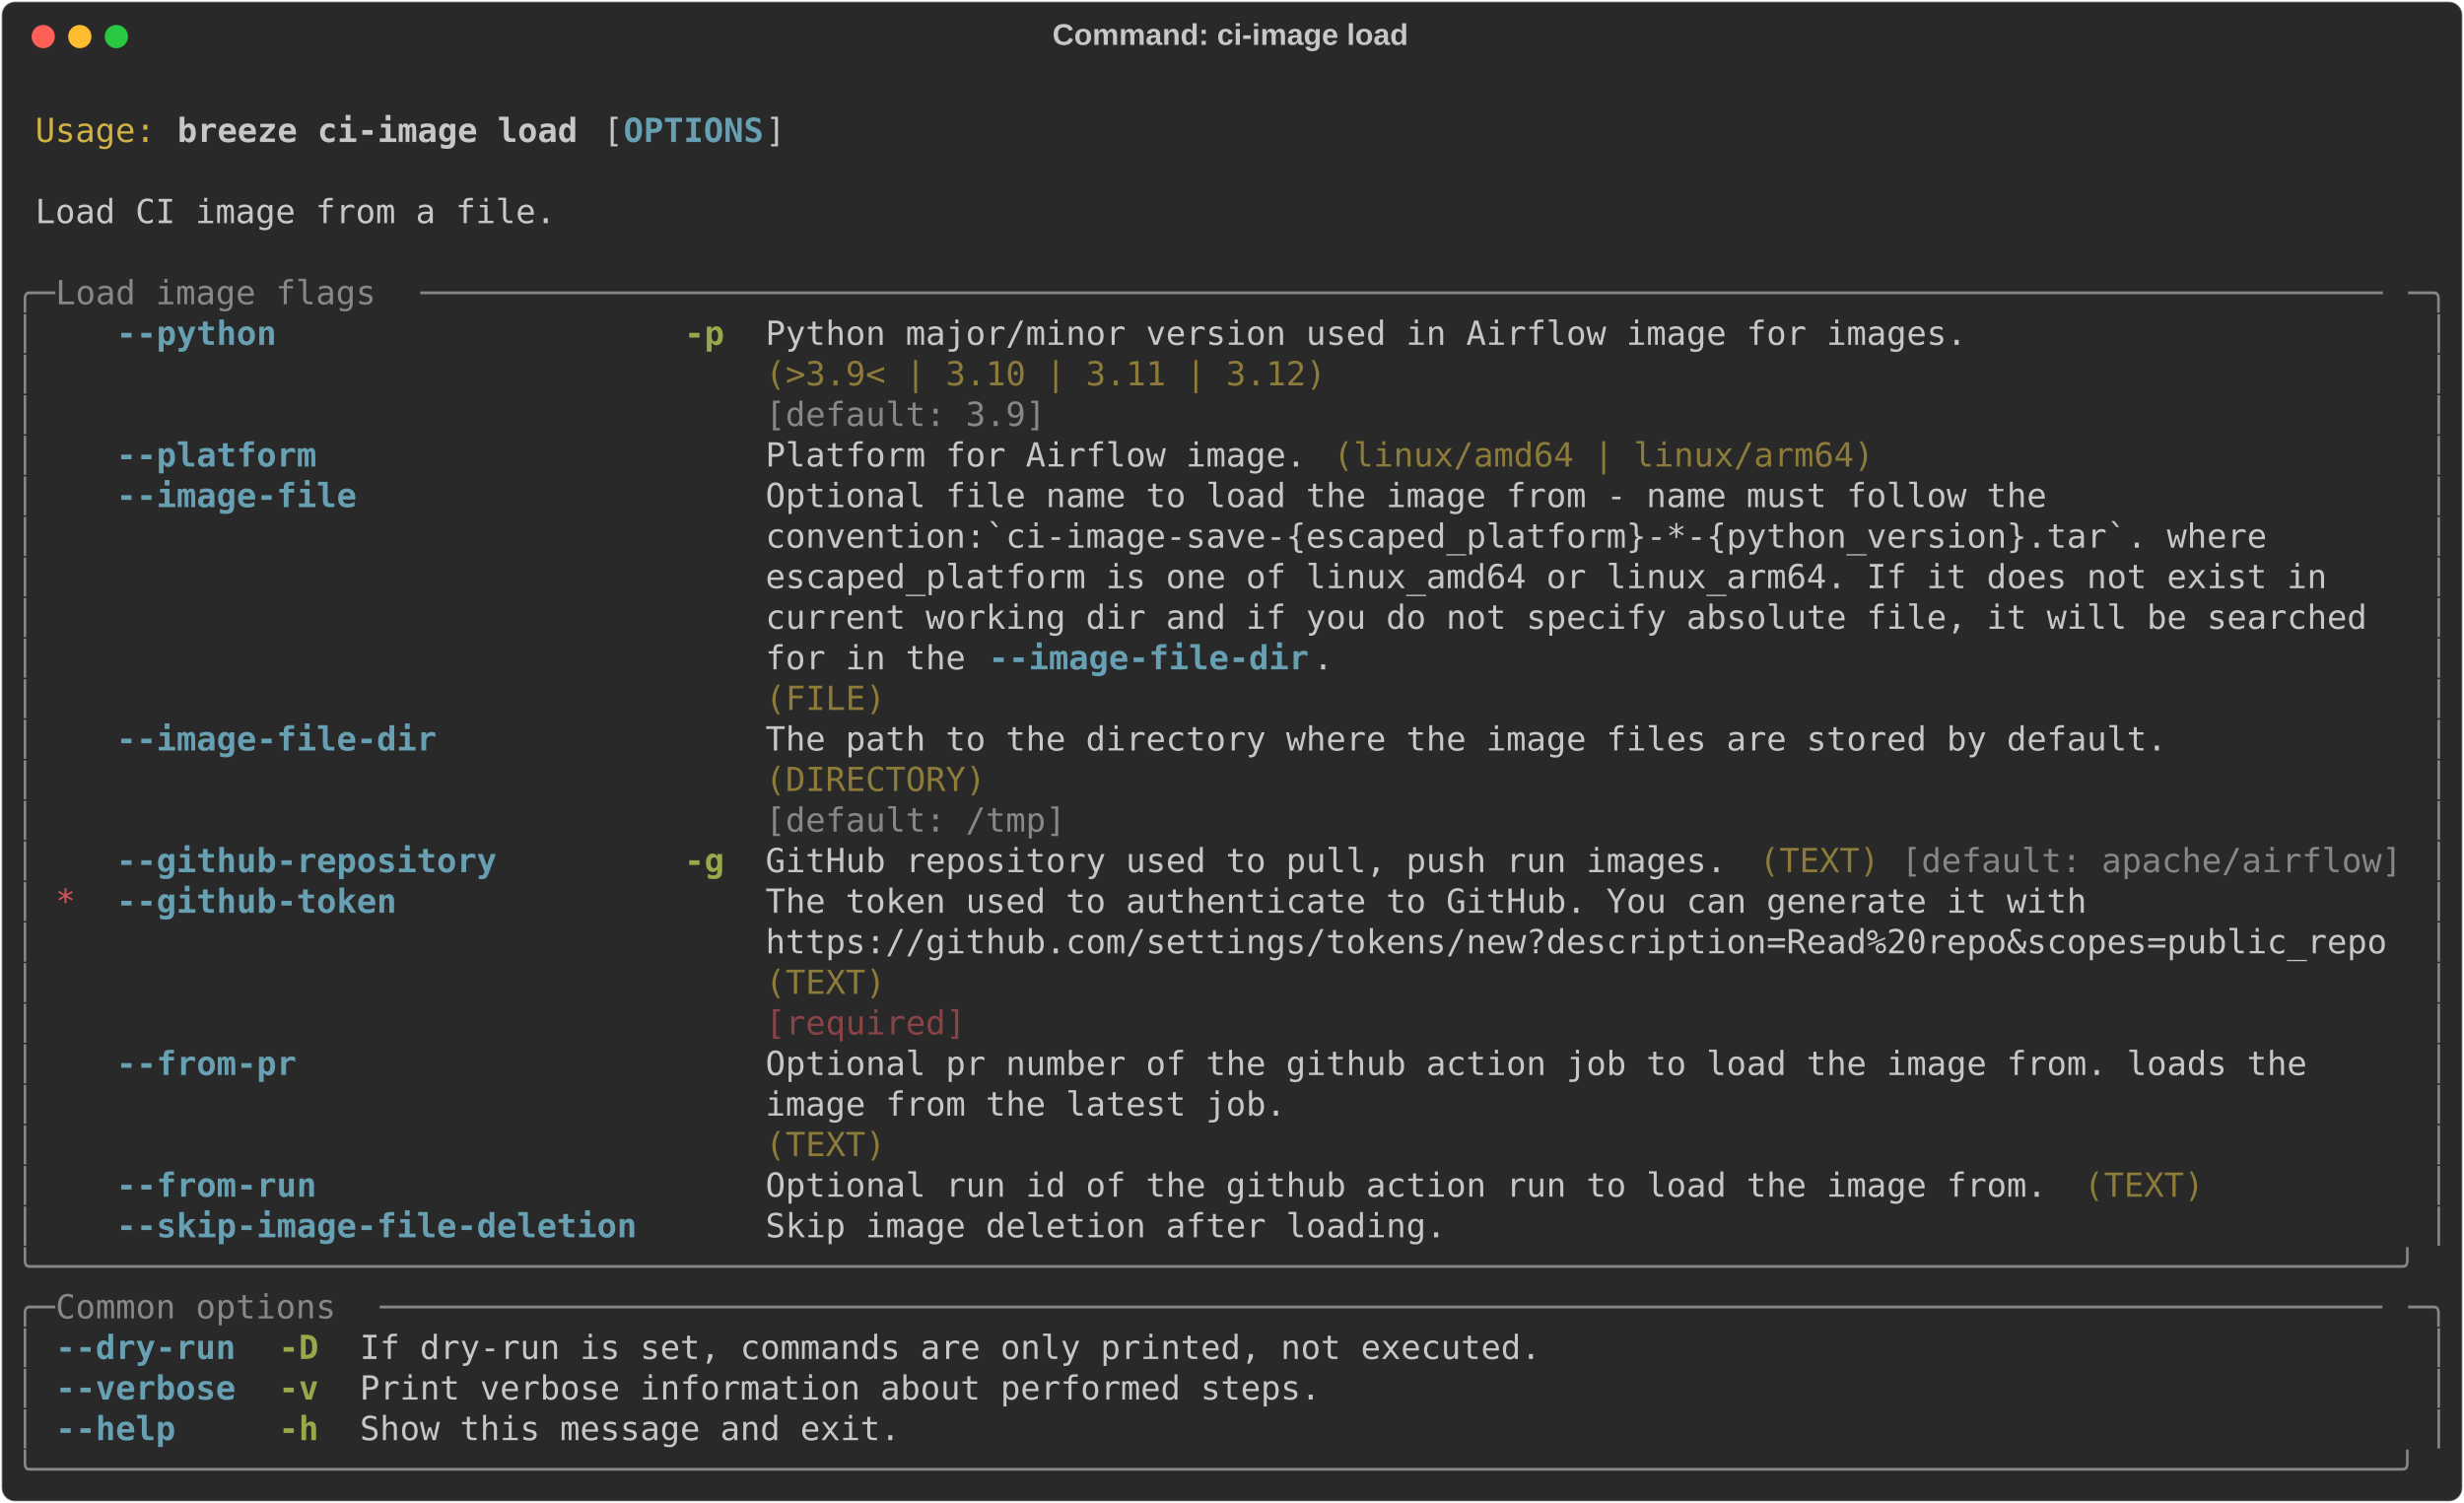
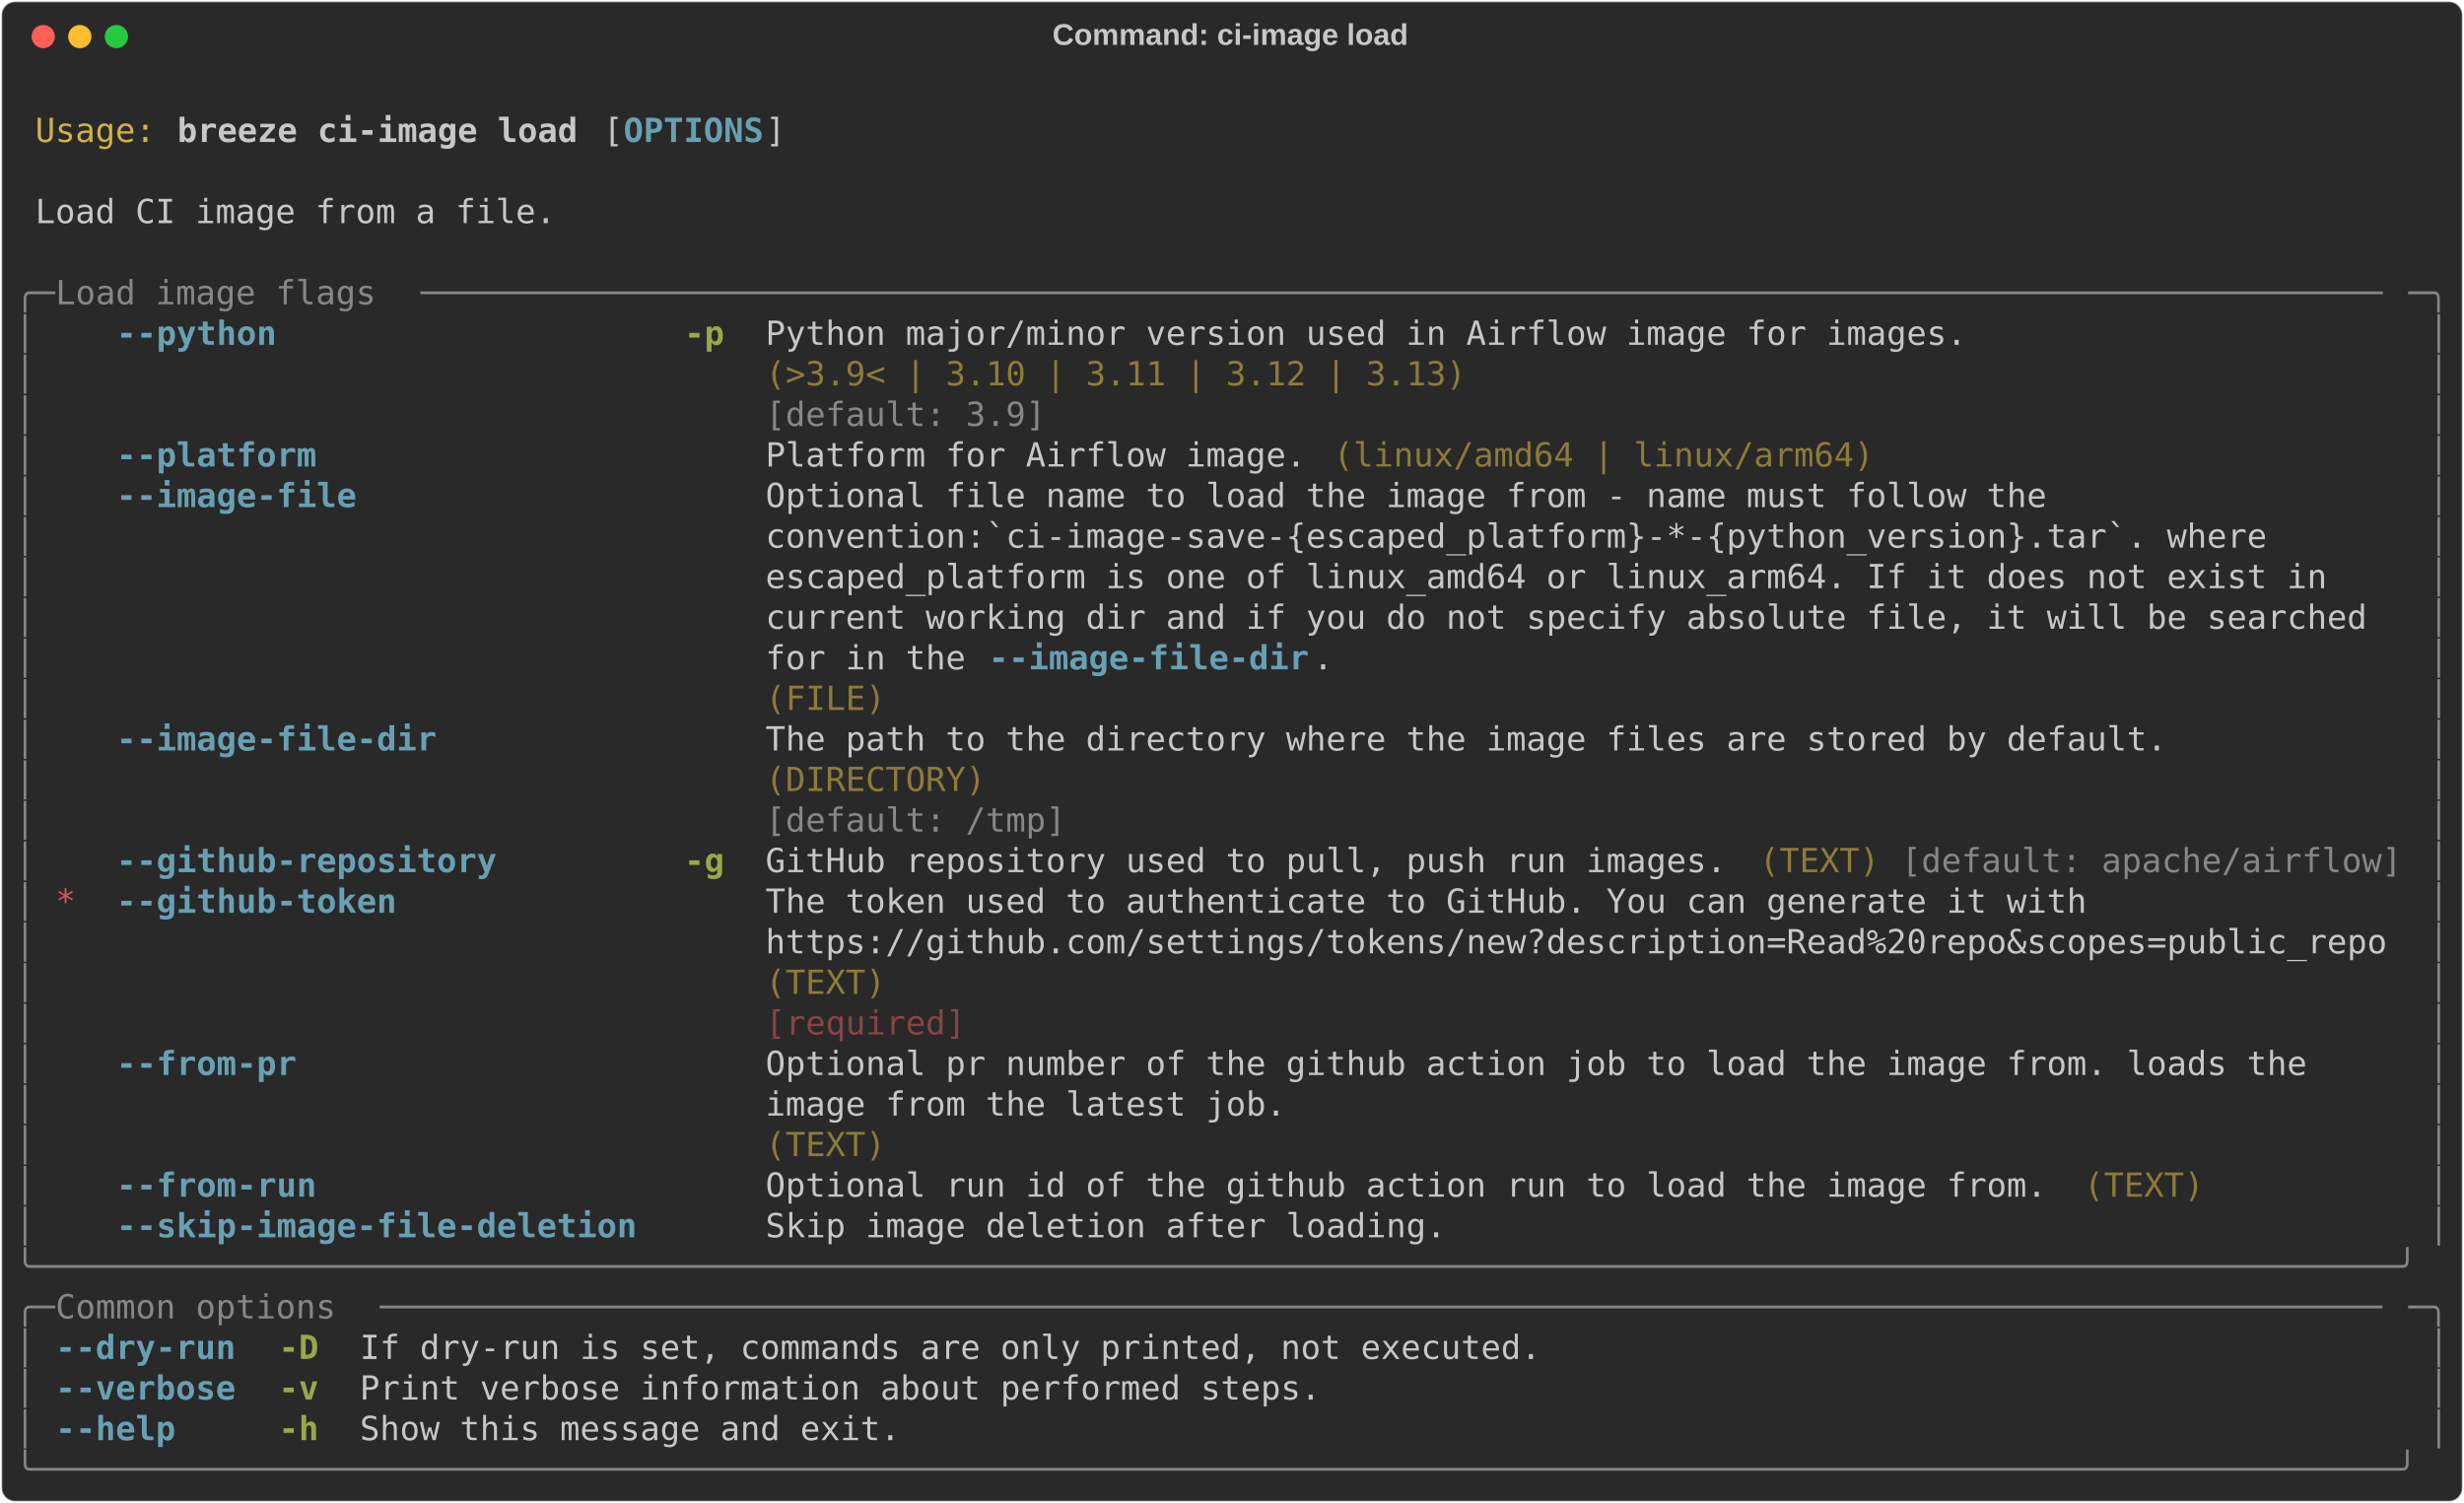
<svg xmlns="http://www.w3.org/2000/svg" class="rich-terminal" viewBox="0 0 1482 904.0">
  <style>

    @font-face {
        font-family: "Fira Code";
        src: local("FiraCode-Regular"),
                url("https://cdnjs.cloudflare.com/ajax/libs/firacode/6.2.0/woff2/FiraCode-Regular.woff2") format("woff2"),
                url("https://cdnjs.cloudflare.com/ajax/libs/firacode/6.2.0/woff/FiraCode-Regular.woff") format("woff");
        font-style: normal;
        font-weight: 400;
    }
    @font-face {
        font-family: "Fira Code";
        src: local("FiraCode-Bold"),
                url("https://cdnjs.cloudflare.com/ajax/libs/firacode/6.2.0/woff2/FiraCode-Bold.woff2") format("woff2"),
                url("https://cdnjs.cloudflare.com/ajax/libs/firacode/6.2.0/woff/FiraCode-Bold.woff") format("woff");
        font-style: bold;
        font-weight: 700;
    }

    .breeze-ci-image-load-matrix {
        font-family: Fira Code, monospace;
        font-size: 20px;
        line-height: 24.4px;
        font-variant-east-asian: full-width;
    }

    .breeze-ci-image-load-title {
        font-size: 18px;
        font-weight: bold;
        font-family: arial;
    }

    .breeze-ci-image-load-r1 { fill: #c5c8c6 }
.breeze-ci-image-load-r2 { fill: #d0b344 }
.breeze-ci-image-load-r3 { fill: #c5c8c6;font-weight: bold }
.breeze-ci-image-load-r4 { fill: #68a0b3;font-weight: bold }
.breeze-ci-image-load-r5 { fill: #868887 }
.breeze-ci-image-load-r6 { fill: #98a84b;font-weight: bold }
.breeze-ci-image-load-r7 { fill: #8d7b39 }
.breeze-ci-image-load-r8 { fill: #cc555a }
.breeze-ci-image-load-r9 { fill: #8a4346 }
    </style>
  <defs>
    <clipPath id="breeze-ci-image-load-clip-terminal">
      <rect x="0" y="0" width="1463.0" height="853.0" />
    </clipPath>
    <clipPath id="breeze-ci-image-load-line-0">
      <rect x="0" y="1.5" width="1464" height="24.65" />
    </clipPath>
    <clipPath id="breeze-ci-image-load-line-1">
      <rect x="0" y="25.9" width="1464" height="24.65" />
    </clipPath>
    <clipPath id="breeze-ci-image-load-line-2">
      <rect x="0" y="50.3" width="1464" height="24.65" />
    </clipPath>
    <clipPath id="breeze-ci-image-load-line-3">
      <rect x="0" y="74.7" width="1464" height="24.65" />
    </clipPath>
    <clipPath id="breeze-ci-image-load-line-4">
      <rect x="0" y="99.1" width="1464" height="24.65" />
    </clipPath>
    <clipPath id="breeze-ci-image-load-line-5">
      <rect x="0" y="123.5" width="1464" height="24.65" />
    </clipPath>
    <clipPath id="breeze-ci-image-load-line-6">
      <rect x="0" y="147.9" width="1464" height="24.65" />
    </clipPath>
    <clipPath id="breeze-ci-image-load-line-7">
      <rect x="0" y="172.3" width="1464" height="24.65" />
    </clipPath>
    <clipPath id="breeze-ci-image-load-line-8">
      <rect x="0" y="196.7" width="1464" height="24.65" />
    </clipPath>
    <clipPath id="breeze-ci-image-load-line-9">
      <rect x="0" y="221.1" width="1464" height="24.65" />
    </clipPath>
    <clipPath id="breeze-ci-image-load-line-10">
      <rect x="0" y="245.5" width="1464" height="24.65" />
    </clipPath>
    <clipPath id="breeze-ci-image-load-line-11">
      <rect x="0" y="269.9" width="1464" height="24.65" />
    </clipPath>
    <clipPath id="breeze-ci-image-load-line-12">
      <rect x="0" y="294.3" width="1464" height="24.65" />
    </clipPath>
    <clipPath id="breeze-ci-image-load-line-13">
      <rect x="0" y="318.7" width="1464" height="24.65" />
    </clipPath>
    <clipPath id="breeze-ci-image-load-line-14">
      <rect x="0" y="343.1" width="1464" height="24.65" />
    </clipPath>
    <clipPath id="breeze-ci-image-load-line-15">
      <rect x="0" y="367.5" width="1464" height="24.65" />
    </clipPath>
    <clipPath id="breeze-ci-image-load-line-16">
      <rect x="0" y="391.9" width="1464" height="24.65" />
    </clipPath>
    <clipPath id="breeze-ci-image-load-line-17">
      <rect x="0" y="416.3" width="1464" height="24.65" />
    </clipPath>
    <clipPath id="breeze-ci-image-load-line-18">
      <rect x="0" y="440.7" width="1464" height="24.65" />
    </clipPath>
    <clipPath id="breeze-ci-image-load-line-19">
      <rect x="0" y="465.1" width="1464" height="24.65" />
    </clipPath>
    <clipPath id="breeze-ci-image-load-line-20">
      <rect x="0" y="489.5" width="1464" height="24.65" />
    </clipPath>
    <clipPath id="breeze-ci-image-load-line-21">
      <rect x="0" y="513.9" width="1464" height="24.65" />
    </clipPath>
    <clipPath id="breeze-ci-image-load-line-22">
      <rect x="0" y="538.3" width="1464" height="24.65" />
    </clipPath>
    <clipPath id="breeze-ci-image-load-line-23">
      <rect x="0" y="562.7" width="1464" height="24.65" />
    </clipPath>
    <clipPath id="breeze-ci-image-load-line-24">
      <rect x="0" y="587.1" width="1464" height="24.65" />
    </clipPath>
    <clipPath id="breeze-ci-image-load-line-25">
      <rect x="0" y="611.5" width="1464" height="24.65" />
    </clipPath>
    <clipPath id="breeze-ci-image-load-line-26">
      <rect x="0" y="635.9" width="1464" height="24.65" />
    </clipPath>
    <clipPath id="breeze-ci-image-load-line-27">
      <rect x="0" y="660.3" width="1464" height="24.65" />
    </clipPath>
    <clipPath id="breeze-ci-image-load-line-28">
      <rect x="0" y="684.7" width="1464" height="24.65" />
    </clipPath>
    <clipPath id="breeze-ci-image-load-line-29">
      <rect x="0" y="709.1" width="1464" height="24.65" />
    </clipPath>
    <clipPath id="breeze-ci-image-load-line-30">
      <rect x="0" y="733.5" width="1464" height="24.65" />
    </clipPath>
    <clipPath id="breeze-ci-image-load-line-31">
      <rect x="0" y="757.9" width="1464" height="24.65" />
    </clipPath>
    <clipPath id="breeze-ci-image-load-line-32">
      <rect x="0" y="782.3" width="1464" height="24.65" />
    </clipPath>
    <clipPath id="breeze-ci-image-load-line-33">
      <rect x="0" y="806.7" width="1464" height="24.65" />
    </clipPath>
  </defs>
  <rect fill="#292929" stroke="rgba(255,255,255,0.35)" stroke-width="1" x="1" y="1" width="1480" height="902" rx="8" />
  <text class="breeze-ci-image-load-title" fill="#c5c8c6" text-anchor="middle" x="740" y="27">Command: ci-image load</text>
  <g transform="translate(26,22)">
    <circle cx="0" cy="0" r="7" fill="#ff5f57" />
    <circle cx="22" cy="0" r="7" fill="#febc2e" />
    <circle cx="44" cy="0" r="7" fill="#28c840" />
  </g>
  <g transform="translate(9, 41)" clip-path="url(#breeze-ci-image-load-clip-terminal)">
    <g class="breeze-ci-image-load-matrix">
      <text class="breeze-ci-image-load-r1" x="1464" y="20" textLength="12.2" clip-path="url(#breeze-ci-image-load-line-0)">
</text>
      <text class="breeze-ci-image-load-r2" x="12.2" y="44.4" textLength="73.2" clip-path="url(#breeze-ci-image-load-line-1)">Usage:</text>
      <text class="breeze-ci-image-load-r3" x="97.6" y="44.4" textLength="244" clip-path="url(#breeze-ci-image-load-line-1)">breeze ci-image load</text>
      <text class="breeze-ci-image-load-r1" x="353.8" y="44.4" textLength="12.2" clip-path="url(#breeze-ci-image-load-line-1)">[</text>
      <text class="breeze-ci-image-load-r4" x="366" y="44.4" textLength="85.4" clip-path="url(#breeze-ci-image-load-line-1)">OPTIONS</text>
      <text class="breeze-ci-image-load-r1" x="451.4" y="44.4" textLength="12.2" clip-path="url(#breeze-ci-image-load-line-1)">]</text>
      <text class="breeze-ci-image-load-r1" x="1464" y="44.4" textLength="12.2" clip-path="url(#breeze-ci-image-load-line-1)">
</text>
      <text class="breeze-ci-image-load-r1" x="1464" y="68.8" textLength="12.2" clip-path="url(#breeze-ci-image-load-line-2)">
</text>
      <text class="breeze-ci-image-load-r1" x="12.2" y="93.2" textLength="317.2" clip-path="url(#breeze-ci-image-load-line-3)">Load CI image from a file.</text>
      <text class="breeze-ci-image-load-r1" x="1464" y="93.2" textLength="12.2" clip-path="url(#breeze-ci-image-load-line-3)">
</text>
      <text class="breeze-ci-image-load-r1" x="1464" y="117.6" textLength="12.2" clip-path="url(#breeze-ci-image-load-line-4)">
</text>
      <text class="breeze-ci-image-load-r5" x="0" y="142" textLength="24.4" clip-path="url(#breeze-ci-image-load-line-5)">╭─</text>
      <text class="breeze-ci-image-load-r5" x="24.4" y="142" textLength="219.6" clip-path="url(#breeze-ci-image-load-line-5)"> Load image flags </text>
      <text class="breeze-ci-image-load-r5" x="244" y="142" textLength="1195.6" clip-path="url(#breeze-ci-image-load-line-5)">──────────────────────────────────────────────────────────────────────────────────────────────────</text>
      <text class="breeze-ci-image-load-r5" x="1439.6" y="142" textLength="24.4" clip-path="url(#breeze-ci-image-load-line-5)">─╮</text>
      <text class="breeze-ci-image-load-r1" x="1464" y="142" textLength="12.2" clip-path="url(#breeze-ci-image-load-line-5)">
</text>
      <text class="breeze-ci-image-load-r5" x="0" y="166.4" textLength="12.2" clip-path="url(#breeze-ci-image-load-line-6)">│</text>
      <text class="breeze-ci-image-load-r4" x="61" y="166.4" textLength="97.6" clip-path="url(#breeze-ci-image-load-line-6)">--python</text>
      <text class="breeze-ci-image-load-r6" x="402.6" y="166.4" textLength="24.4" clip-path="url(#breeze-ci-image-load-line-6)">-p</text>
      <text class="breeze-ci-image-load-r1" x="451.4" y="166.4" textLength="732" clip-path="url(#breeze-ci-image-load-line-6)">Python major/minor version used in Airflow image for images.</text>
      <text class="breeze-ci-image-load-r5" x="1451.8" y="166.4" textLength="12.2" clip-path="url(#breeze-ci-image-load-line-6)">│</text>
      <text class="breeze-ci-image-load-r1" x="1464" y="166.4" textLength="12.2" clip-path="url(#breeze-ci-image-load-line-6)">
</text>
      <text class="breeze-ci-image-load-r5" x="0" y="190.8" textLength="12.2" clip-path="url(#breeze-ci-image-load-line-7)">│</text>
-       <text class="breeze-ci-image-load-r7" x="451.4" y="190.8" textLength="732" clip-path="url(#breeze-ci-image-load-line-7)">(&gt;3.9&lt; | 3.10 | 3.11 | 3.12)                                </text>
+       <text class="breeze-ci-image-load-r7" x="451.4" y="190.8" textLength="732" clip-path="url(#breeze-ci-image-load-line-7)">(&gt;3.9&lt; | 3.10 | 3.11 | 3.12 | 3.13)                         </text>
      <text class="breeze-ci-image-load-r5" x="1451.8" y="190.8" textLength="12.2" clip-path="url(#breeze-ci-image-load-line-7)">│</text>
      <text class="breeze-ci-image-load-r1" x="1464" y="190.8" textLength="12.2" clip-path="url(#breeze-ci-image-load-line-7)">
</text>
      <text class="breeze-ci-image-load-r5" x="0" y="215.2" textLength="12.2" clip-path="url(#breeze-ci-image-load-line-8)">│</text>
      <text class="breeze-ci-image-load-r5" x="451.4" y="215.2" textLength="732" clip-path="url(#breeze-ci-image-load-line-8)">[default: 3.9]                                              </text>
      <text class="breeze-ci-image-load-r5" x="1451.8" y="215.2" textLength="12.2" clip-path="url(#breeze-ci-image-load-line-8)">│</text>
      <text class="breeze-ci-image-load-r1" x="1464" y="215.2" textLength="12.2" clip-path="url(#breeze-ci-image-load-line-8)">
</text>
      <text class="breeze-ci-image-load-r5" x="0" y="239.6" textLength="12.2" clip-path="url(#breeze-ci-image-load-line-9)">│</text>
      <text class="breeze-ci-image-load-r4" x="61" y="239.6" textLength="122" clip-path="url(#breeze-ci-image-load-line-9)">--platform</text>
      <text class="breeze-ci-image-load-r1" x="451.4" y="239.6" textLength="329.4" clip-path="url(#breeze-ci-image-load-line-9)">Platform for Airflow image.</text>
      <text class="breeze-ci-image-load-r7" x="793" y="239.6" textLength="329.4" clip-path="url(#breeze-ci-image-load-line-9)">(linux/amd64 | linux/arm64)</text>
      <text class="breeze-ci-image-load-r5" x="1451.8" y="239.6" textLength="12.2" clip-path="url(#breeze-ci-image-load-line-9)">│</text>
      <text class="breeze-ci-image-load-r1" x="1464" y="239.6" textLength="12.2" clip-path="url(#breeze-ci-image-load-line-9)">
</text>
      <text class="breeze-ci-image-load-r5" x="0" y="264" textLength="12.2" clip-path="url(#breeze-ci-image-load-line-10)">│</text>
      <text class="breeze-ci-image-load-r4" x="61" y="264" textLength="146.4" clip-path="url(#breeze-ci-image-load-line-10)">--image-file</text>
      <text class="breeze-ci-image-load-r1" x="451.4" y="264" textLength="988.2" clip-path="url(#breeze-ci-image-load-line-10)">Optional file name to load the image from - name must follow the                 </text>
      <text class="breeze-ci-image-load-r5" x="1451.8" y="264" textLength="12.2" clip-path="url(#breeze-ci-image-load-line-10)">│</text>
      <text class="breeze-ci-image-load-r1" x="1464" y="264" textLength="12.2" clip-path="url(#breeze-ci-image-load-line-10)">
</text>
      <text class="breeze-ci-image-load-r5" x="0" y="288.4" textLength="12.2" clip-path="url(#breeze-ci-image-load-line-11)">│</text>
      <text class="breeze-ci-image-load-r1" x="451.4" y="288.4" textLength="988.2" clip-path="url(#breeze-ci-image-load-line-11)">convention:`ci-image-save-{escaped_platform}-*-{python_version}.tar`. where      </text>
      <text class="breeze-ci-image-load-r5" x="1451.8" y="288.4" textLength="12.2" clip-path="url(#breeze-ci-image-load-line-11)">│</text>
      <text class="breeze-ci-image-load-r1" x="1464" y="288.4" textLength="12.2" clip-path="url(#breeze-ci-image-load-line-11)">
</text>
      <text class="breeze-ci-image-load-r5" x="0" y="312.8" textLength="12.2" clip-path="url(#breeze-ci-image-load-line-12)">│</text>
      <text class="breeze-ci-image-load-r1" x="451.4" y="312.8" textLength="988.2" clip-path="url(#breeze-ci-image-load-line-12)">escaped_platform is one of linux_amd64 or linux_arm64. If it does not exist in   </text>
      <text class="breeze-ci-image-load-r5" x="1451.8" y="312.8" textLength="12.2" clip-path="url(#breeze-ci-image-load-line-12)">│</text>
      <text class="breeze-ci-image-load-r1" x="1464" y="312.8" textLength="12.2" clip-path="url(#breeze-ci-image-load-line-12)">
</text>
      <text class="breeze-ci-image-load-r5" x="0" y="337.2" textLength="12.2" clip-path="url(#breeze-ci-image-load-line-13)">│</text>
      <text class="breeze-ci-image-load-r1" x="451.4" y="337.2" textLength="988.2" clip-path="url(#breeze-ci-image-load-line-13)">current working dir and if you do not specify absolute file, it will be searched </text>
      <text class="breeze-ci-image-load-r5" x="1451.8" y="337.2" textLength="12.2" clip-path="url(#breeze-ci-image-load-line-13)">│</text>
      <text class="breeze-ci-image-load-r1" x="1464" y="337.2" textLength="12.2" clip-path="url(#breeze-ci-image-load-line-13)">
</text>
      <text class="breeze-ci-image-load-r5" x="0" y="361.6" textLength="12.2" clip-path="url(#breeze-ci-image-load-line-14)">│</text>
      <text class="breeze-ci-image-load-r1" x="451.4" y="361.6" textLength="134.2" clip-path="url(#breeze-ci-image-load-line-14)">for in the </text>
      <text class="breeze-ci-image-load-r4" x="585.6" y="361.6" textLength="195.2" clip-path="url(#breeze-ci-image-load-line-14)">--image-file-dir</text>
      <text class="breeze-ci-image-load-r1" x="780.8" y="361.6" textLength="658.8" clip-path="url(#breeze-ci-image-load-line-14)">.                                                     </text>
      <text class="breeze-ci-image-load-r5" x="1451.8" y="361.6" textLength="12.2" clip-path="url(#breeze-ci-image-load-line-14)">│</text>
      <text class="breeze-ci-image-load-r1" x="1464" y="361.6" textLength="12.2" clip-path="url(#breeze-ci-image-load-line-14)">
</text>
      <text class="breeze-ci-image-load-r5" x="0" y="386" textLength="12.2" clip-path="url(#breeze-ci-image-load-line-15)">│</text>
      <text class="breeze-ci-image-load-r7" x="451.4" y="386" textLength="988.2" clip-path="url(#breeze-ci-image-load-line-15)">(FILE)                                                                           </text>
      <text class="breeze-ci-image-load-r5" x="1451.8" y="386" textLength="12.2" clip-path="url(#breeze-ci-image-load-line-15)">│</text>
      <text class="breeze-ci-image-load-r1" x="1464" y="386" textLength="12.2" clip-path="url(#breeze-ci-image-load-line-15)">
</text>
      <text class="breeze-ci-image-load-r5" x="0" y="410.4" textLength="12.2" clip-path="url(#breeze-ci-image-load-line-16)">│</text>
      <text class="breeze-ci-image-load-r4" x="61" y="410.4" textLength="195.2" clip-path="url(#breeze-ci-image-load-line-16)">--image-file-dir</text>
      <text class="breeze-ci-image-load-r1" x="451.4" y="410.4" textLength="854" clip-path="url(#breeze-ci-image-load-line-16)">The path to the directory where the image files are stored by default.</text>
      <text class="breeze-ci-image-load-r5" x="1451.8" y="410.4" textLength="12.2" clip-path="url(#breeze-ci-image-load-line-16)">│</text>
      <text class="breeze-ci-image-load-r1" x="1464" y="410.4" textLength="12.2" clip-path="url(#breeze-ci-image-load-line-16)">
</text>
      <text class="breeze-ci-image-load-r5" x="0" y="434.8" textLength="12.2" clip-path="url(#breeze-ci-image-load-line-17)">│</text>
      <text class="breeze-ci-image-load-r7" x="451.4" y="434.8" textLength="854" clip-path="url(#breeze-ci-image-load-line-17)">(DIRECTORY)                                                           </text>
      <text class="breeze-ci-image-load-r5" x="1451.8" y="434.8" textLength="12.2" clip-path="url(#breeze-ci-image-load-line-17)">│</text>
      <text class="breeze-ci-image-load-r1" x="1464" y="434.8" textLength="12.2" clip-path="url(#breeze-ci-image-load-line-17)">
</text>
      <text class="breeze-ci-image-load-r5" x="0" y="459.2" textLength="12.2" clip-path="url(#breeze-ci-image-load-line-18)">│</text>
      <text class="breeze-ci-image-load-r5" x="451.4" y="459.2" textLength="854" clip-path="url(#breeze-ci-image-load-line-18)">[default: /tmp]                                                       </text>
      <text class="breeze-ci-image-load-r5" x="1451.8" y="459.2" textLength="12.2" clip-path="url(#breeze-ci-image-load-line-18)">│</text>
      <text class="breeze-ci-image-load-r1" x="1464" y="459.2" textLength="12.2" clip-path="url(#breeze-ci-image-load-line-18)">
</text>
      <text class="breeze-ci-image-load-r5" x="0" y="483.6" textLength="12.2" clip-path="url(#breeze-ci-image-load-line-19)">│</text>
      <text class="breeze-ci-image-load-r4" x="61" y="483.6" textLength="231.8" clip-path="url(#breeze-ci-image-load-line-19)">--github-repository</text>
      <text class="breeze-ci-image-load-r6" x="402.6" y="483.6" textLength="24.4" clip-path="url(#breeze-ci-image-load-line-19)">-g</text>
      <text class="breeze-ci-image-load-r1" x="451.4" y="483.6" textLength="585.6" clip-path="url(#breeze-ci-image-load-line-19)">GitHub repository used to pull, push run images.</text>
      <text class="breeze-ci-image-load-r7" x="1049.2" y="483.6" textLength="73.2" clip-path="url(#breeze-ci-image-load-line-19)">(TEXT)</text>
      <text class="breeze-ci-image-load-r5" x="1134.6" y="483.6" textLength="305" clip-path="url(#breeze-ci-image-load-line-19)">[default: apache/airflow]</text>
      <text class="breeze-ci-image-load-r5" x="1451.8" y="483.6" textLength="12.2" clip-path="url(#breeze-ci-image-load-line-19)">│</text>
      <text class="breeze-ci-image-load-r1" x="1464" y="483.6" textLength="12.2" clip-path="url(#breeze-ci-image-load-line-19)">
</text>
      <text class="breeze-ci-image-load-r5" x="0" y="508" textLength="12.2" clip-path="url(#breeze-ci-image-load-line-20)">│</text>
      <text class="breeze-ci-image-load-r8" x="24.4" y="508" textLength="12.2" clip-path="url(#breeze-ci-image-load-line-20)">*</text>
      <text class="breeze-ci-image-load-r4" x="61" y="508" textLength="170.8" clip-path="url(#breeze-ci-image-load-line-20)">--github-token</text>
      <text class="breeze-ci-image-load-r1" x="451.4" y="508" textLength="988.2" clip-path="url(#breeze-ci-image-load-line-20)">The token used to authenticate to GitHub. You can generate it with               </text>
      <text class="breeze-ci-image-load-r5" x="1451.8" y="508" textLength="12.2" clip-path="url(#breeze-ci-image-load-line-20)">│</text>
      <text class="breeze-ci-image-load-r1" x="1464" y="508" textLength="12.2" clip-path="url(#breeze-ci-image-load-line-20)">
</text>
      <text class="breeze-ci-image-load-r5" x="0" y="532.4" textLength="12.2" clip-path="url(#breeze-ci-image-load-line-21)">│</text>
      <text class="breeze-ci-image-load-r1" x="451.4" y="532.4" textLength="988.2" clip-path="url(#breeze-ci-image-load-line-21)">https://github.com/settings/tokens/new?description=Read%20repo&amp;scopes=public_repo</text>
      <text class="breeze-ci-image-load-r5" x="1451.8" y="532.4" textLength="12.2" clip-path="url(#breeze-ci-image-load-line-21)">│</text>
      <text class="breeze-ci-image-load-r1" x="1464" y="532.4" textLength="12.2" clip-path="url(#breeze-ci-image-load-line-21)">
</text>
      <text class="breeze-ci-image-load-r5" x="0" y="556.8" textLength="12.2" clip-path="url(#breeze-ci-image-load-line-22)">│</text>
      <text class="breeze-ci-image-load-r7" x="451.4" y="556.8" textLength="988.2" clip-path="url(#breeze-ci-image-load-line-22)">(TEXT)                                                                           </text>
      <text class="breeze-ci-image-load-r5" x="1451.8" y="556.8" textLength="12.2" clip-path="url(#breeze-ci-image-load-line-22)">│</text>
      <text class="breeze-ci-image-load-r1" x="1464" y="556.8" textLength="12.2" clip-path="url(#breeze-ci-image-load-line-22)">
</text>
      <text class="breeze-ci-image-load-r5" x="0" y="581.2" textLength="12.2" clip-path="url(#breeze-ci-image-load-line-23)">│</text>
      <text class="breeze-ci-image-load-r9" x="451.4" y="581.2" textLength="988.2" clip-path="url(#breeze-ci-image-load-line-23)">[required]                                                                       </text>
      <text class="breeze-ci-image-load-r5" x="1451.8" y="581.2" textLength="12.2" clip-path="url(#breeze-ci-image-load-line-23)">│</text>
      <text class="breeze-ci-image-load-r1" x="1464" y="581.2" textLength="12.2" clip-path="url(#breeze-ci-image-load-line-23)">
</text>
      <text class="breeze-ci-image-load-r5" x="0" y="605.6" textLength="12.2" clip-path="url(#breeze-ci-image-load-line-24)">│</text>
      <text class="breeze-ci-image-load-r4" x="61" y="605.6" textLength="109.8" clip-path="url(#breeze-ci-image-load-line-24)">--from-pr</text>
      <text class="breeze-ci-image-load-r1" x="451.4" y="605.6" textLength="988.2" clip-path="url(#breeze-ci-image-load-line-24)">Optional pr number of the github action job to load the image from. loads the    </text>
      <text class="breeze-ci-image-load-r5" x="1451.8" y="605.6" textLength="12.2" clip-path="url(#breeze-ci-image-load-line-24)">│</text>
      <text class="breeze-ci-image-load-r1" x="1464" y="605.6" textLength="12.2" clip-path="url(#breeze-ci-image-load-line-24)">
</text>
      <text class="breeze-ci-image-load-r5" x="0" y="630" textLength="12.2" clip-path="url(#breeze-ci-image-load-line-25)">│</text>
      <text class="breeze-ci-image-load-r1" x="451.4" y="630" textLength="988.2" clip-path="url(#breeze-ci-image-load-line-25)">image from the latest job.                                                       </text>
      <text class="breeze-ci-image-load-r5" x="1451.8" y="630" textLength="12.2" clip-path="url(#breeze-ci-image-load-line-25)">│</text>
      <text class="breeze-ci-image-load-r1" x="1464" y="630" textLength="12.2" clip-path="url(#breeze-ci-image-load-line-25)">
</text>
      <text class="breeze-ci-image-load-r5" x="0" y="654.4" textLength="12.2" clip-path="url(#breeze-ci-image-load-line-26)">│</text>
      <text class="breeze-ci-image-load-r7" x="451.4" y="654.4" textLength="988.2" clip-path="url(#breeze-ci-image-load-line-26)">(TEXT)                                                                           </text>
      <text class="breeze-ci-image-load-r5" x="1451.8" y="654.4" textLength="12.2" clip-path="url(#breeze-ci-image-load-line-26)">│</text>
      <text class="breeze-ci-image-load-r1" x="1464" y="654.4" textLength="12.2" clip-path="url(#breeze-ci-image-load-line-26)">
</text>
      <text class="breeze-ci-image-load-r5" x="0" y="678.8" textLength="12.2" clip-path="url(#breeze-ci-image-load-line-27)">│</text>
      <text class="breeze-ci-image-load-r4" x="61" y="678.8" textLength="122" clip-path="url(#breeze-ci-image-load-line-27)">--from-run</text>
      <text class="breeze-ci-image-load-r1" x="451.4" y="678.8" textLength="780.8" clip-path="url(#breeze-ci-image-load-line-27)">Optional run id of the github action run to load the image from.</text>
      <text class="breeze-ci-image-load-r7" x="1244.4" y="678.8" textLength="73.2" clip-path="url(#breeze-ci-image-load-line-27)">(TEXT)</text>
      <text class="breeze-ci-image-load-r5" x="1451.8" y="678.8" textLength="12.2" clip-path="url(#breeze-ci-image-load-line-27)">│</text>
      <text class="breeze-ci-image-load-r1" x="1464" y="678.8" textLength="12.2" clip-path="url(#breeze-ci-image-load-line-27)">
</text>
      <text class="breeze-ci-image-load-r5" x="0" y="703.2" textLength="12.2" clip-path="url(#breeze-ci-image-load-line-28)">│</text>
      <text class="breeze-ci-image-load-r4" x="61" y="703.2" textLength="317.2" clip-path="url(#breeze-ci-image-load-line-28)">--skip-image-file-deletion</text>
      <text class="breeze-ci-image-load-r1" x="451.4" y="703.2" textLength="414.8" clip-path="url(#breeze-ci-image-load-line-28)">Skip image deletion after loading.</text>
      <text class="breeze-ci-image-load-r5" x="1451.8" y="703.2" textLength="12.2" clip-path="url(#breeze-ci-image-load-line-28)">│</text>
      <text class="breeze-ci-image-load-r1" x="1464" y="703.2" textLength="12.2" clip-path="url(#breeze-ci-image-load-line-28)">
</text>
      <text class="breeze-ci-image-load-r5" x="0" y="727.6" textLength="1464" clip-path="url(#breeze-ci-image-load-line-29)">╰──────────────────────────────────────────────────────────────────────────────────────────────────────────────────────╯</text>
      <text class="breeze-ci-image-load-r1" x="1464" y="727.6" textLength="12.2" clip-path="url(#breeze-ci-image-load-line-29)">
</text>
      <text class="breeze-ci-image-load-r5" x="0" y="752" textLength="24.4" clip-path="url(#breeze-ci-image-load-line-30)">╭─</text>
      <text class="breeze-ci-image-load-r5" x="24.4" y="752" textLength="195.2" clip-path="url(#breeze-ci-image-load-line-30)"> Common options </text>
      <text class="breeze-ci-image-load-r5" x="219.6" y="752" textLength="1220" clip-path="url(#breeze-ci-image-load-line-30)">────────────────────────────────────────────────────────────────────────────────────────────────────</text>
      <text class="breeze-ci-image-load-r5" x="1439.6" y="752" textLength="24.4" clip-path="url(#breeze-ci-image-load-line-30)">─╮</text>
      <text class="breeze-ci-image-load-r1" x="1464" y="752" textLength="12.2" clip-path="url(#breeze-ci-image-load-line-30)">
</text>
      <text class="breeze-ci-image-load-r5" x="0" y="776.4" textLength="12.2" clip-path="url(#breeze-ci-image-load-line-31)">│</text>
      <text class="breeze-ci-image-load-r4" x="24.4" y="776.4" textLength="109.8" clip-path="url(#breeze-ci-image-load-line-31)">--dry-run</text>
      <text class="breeze-ci-image-load-r6" x="158.6" y="776.4" textLength="24.4" clip-path="url(#breeze-ci-image-load-line-31)">-D</text>
      <text class="breeze-ci-image-load-r1" x="207.4" y="776.4" textLength="719.8" clip-path="url(#breeze-ci-image-load-line-31)">If dry-run is set, commands are only printed, not executed.</text>
      <text class="breeze-ci-image-load-r5" x="1451.8" y="776.4" textLength="12.2" clip-path="url(#breeze-ci-image-load-line-31)">│</text>
      <text class="breeze-ci-image-load-r1" x="1464" y="776.4" textLength="12.2" clip-path="url(#breeze-ci-image-load-line-31)">
</text>
      <text class="breeze-ci-image-load-r5" x="0" y="800.8" textLength="12.2" clip-path="url(#breeze-ci-image-load-line-32)">│</text>
      <text class="breeze-ci-image-load-r4" x="24.4" y="800.8" textLength="109.8" clip-path="url(#breeze-ci-image-load-line-32)">--verbose</text>
      <text class="breeze-ci-image-load-r6" x="158.6" y="800.8" textLength="24.4" clip-path="url(#breeze-ci-image-load-line-32)">-v</text>
      <text class="breeze-ci-image-load-r1" x="207.4" y="800.8" textLength="585.6" clip-path="url(#breeze-ci-image-load-line-32)">Print verbose information about performed steps.</text>
      <text class="breeze-ci-image-load-r5" x="1451.8" y="800.8" textLength="12.2" clip-path="url(#breeze-ci-image-load-line-32)">│</text>
      <text class="breeze-ci-image-load-r1" x="1464" y="800.8" textLength="12.2" clip-path="url(#breeze-ci-image-load-line-32)">
</text>
      <text class="breeze-ci-image-load-r5" x="0" y="825.2" textLength="12.2" clip-path="url(#breeze-ci-image-load-line-33)">│</text>
      <text class="breeze-ci-image-load-r4" x="24.4" y="825.2" textLength="73.2" clip-path="url(#breeze-ci-image-load-line-33)">--help</text>
      <text class="breeze-ci-image-load-r6" x="158.6" y="825.2" textLength="24.4" clip-path="url(#breeze-ci-image-load-line-33)">-h</text>
      <text class="breeze-ci-image-load-r1" x="207.4" y="825.2" textLength="329.4" clip-path="url(#breeze-ci-image-load-line-33)">Show this message and exit.</text>
      <text class="breeze-ci-image-load-r5" x="1451.8" y="825.2" textLength="12.2" clip-path="url(#breeze-ci-image-load-line-33)">│</text>
      <text class="breeze-ci-image-load-r1" x="1464" y="825.2" textLength="12.2" clip-path="url(#breeze-ci-image-load-line-33)">
</text>
      <text class="breeze-ci-image-load-r5" x="0" y="849.6" textLength="1464" clip-path="url(#breeze-ci-image-load-line-34)">╰──────────────────────────────────────────────────────────────────────────────────────────────────────────────────────╯</text>
      <text class="breeze-ci-image-load-r1" x="1464" y="849.6" textLength="12.2" clip-path="url(#breeze-ci-image-load-line-34)">
</text>
    </g>
  </g>
</svg>
